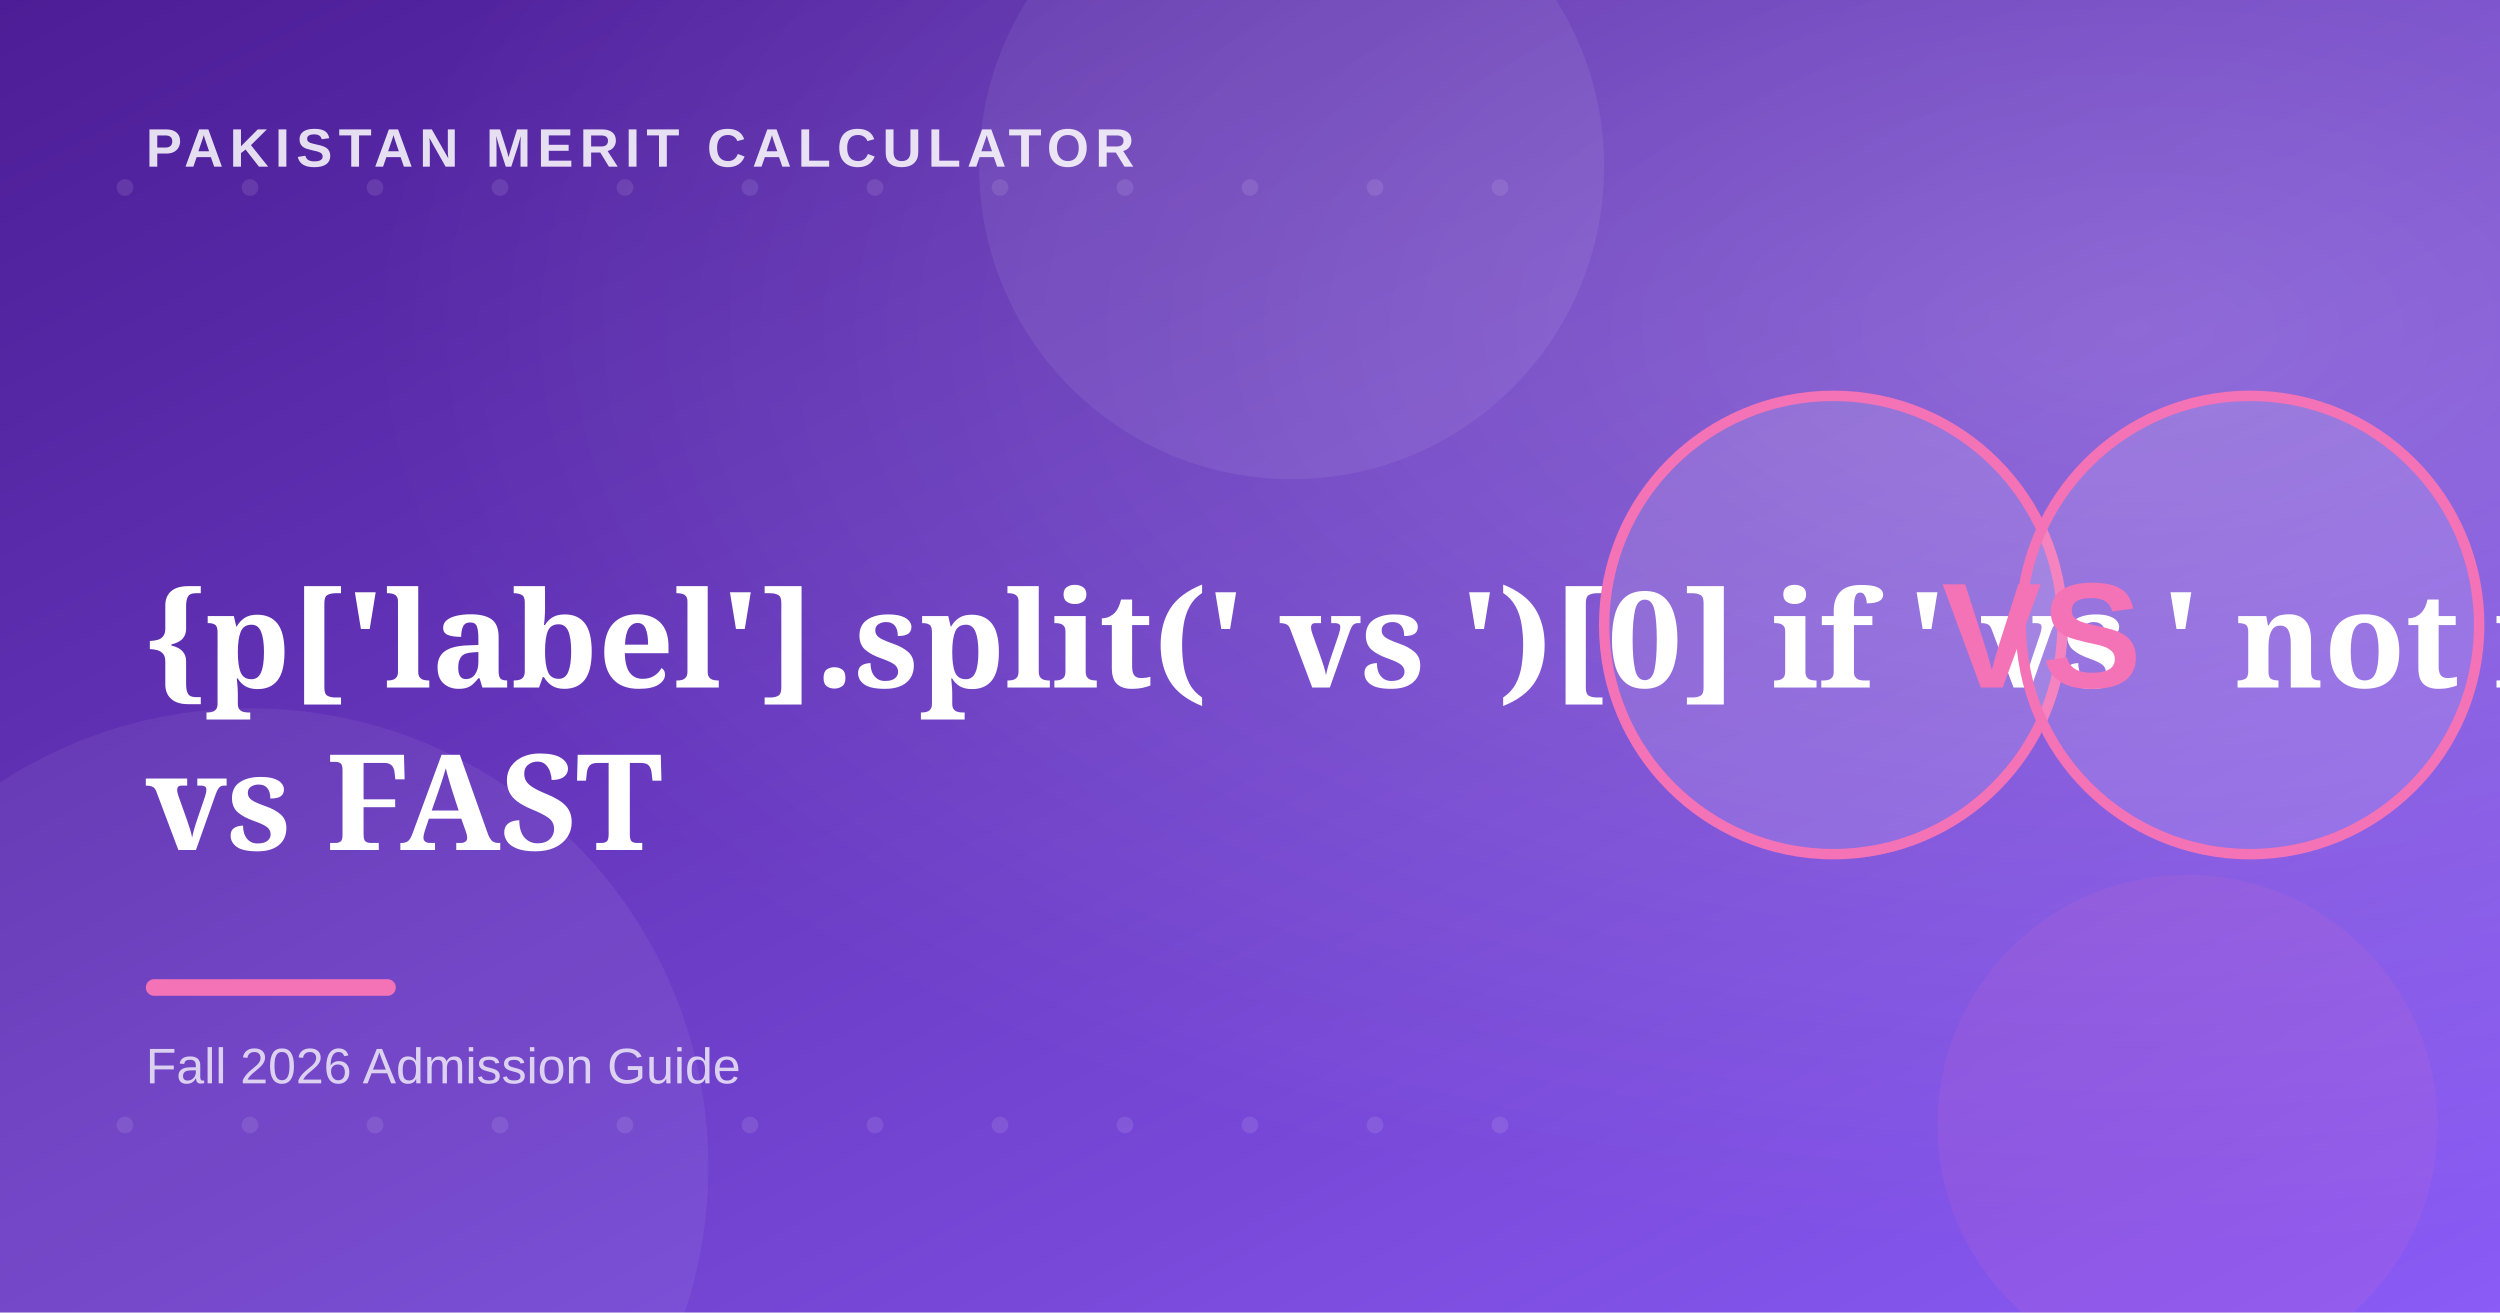
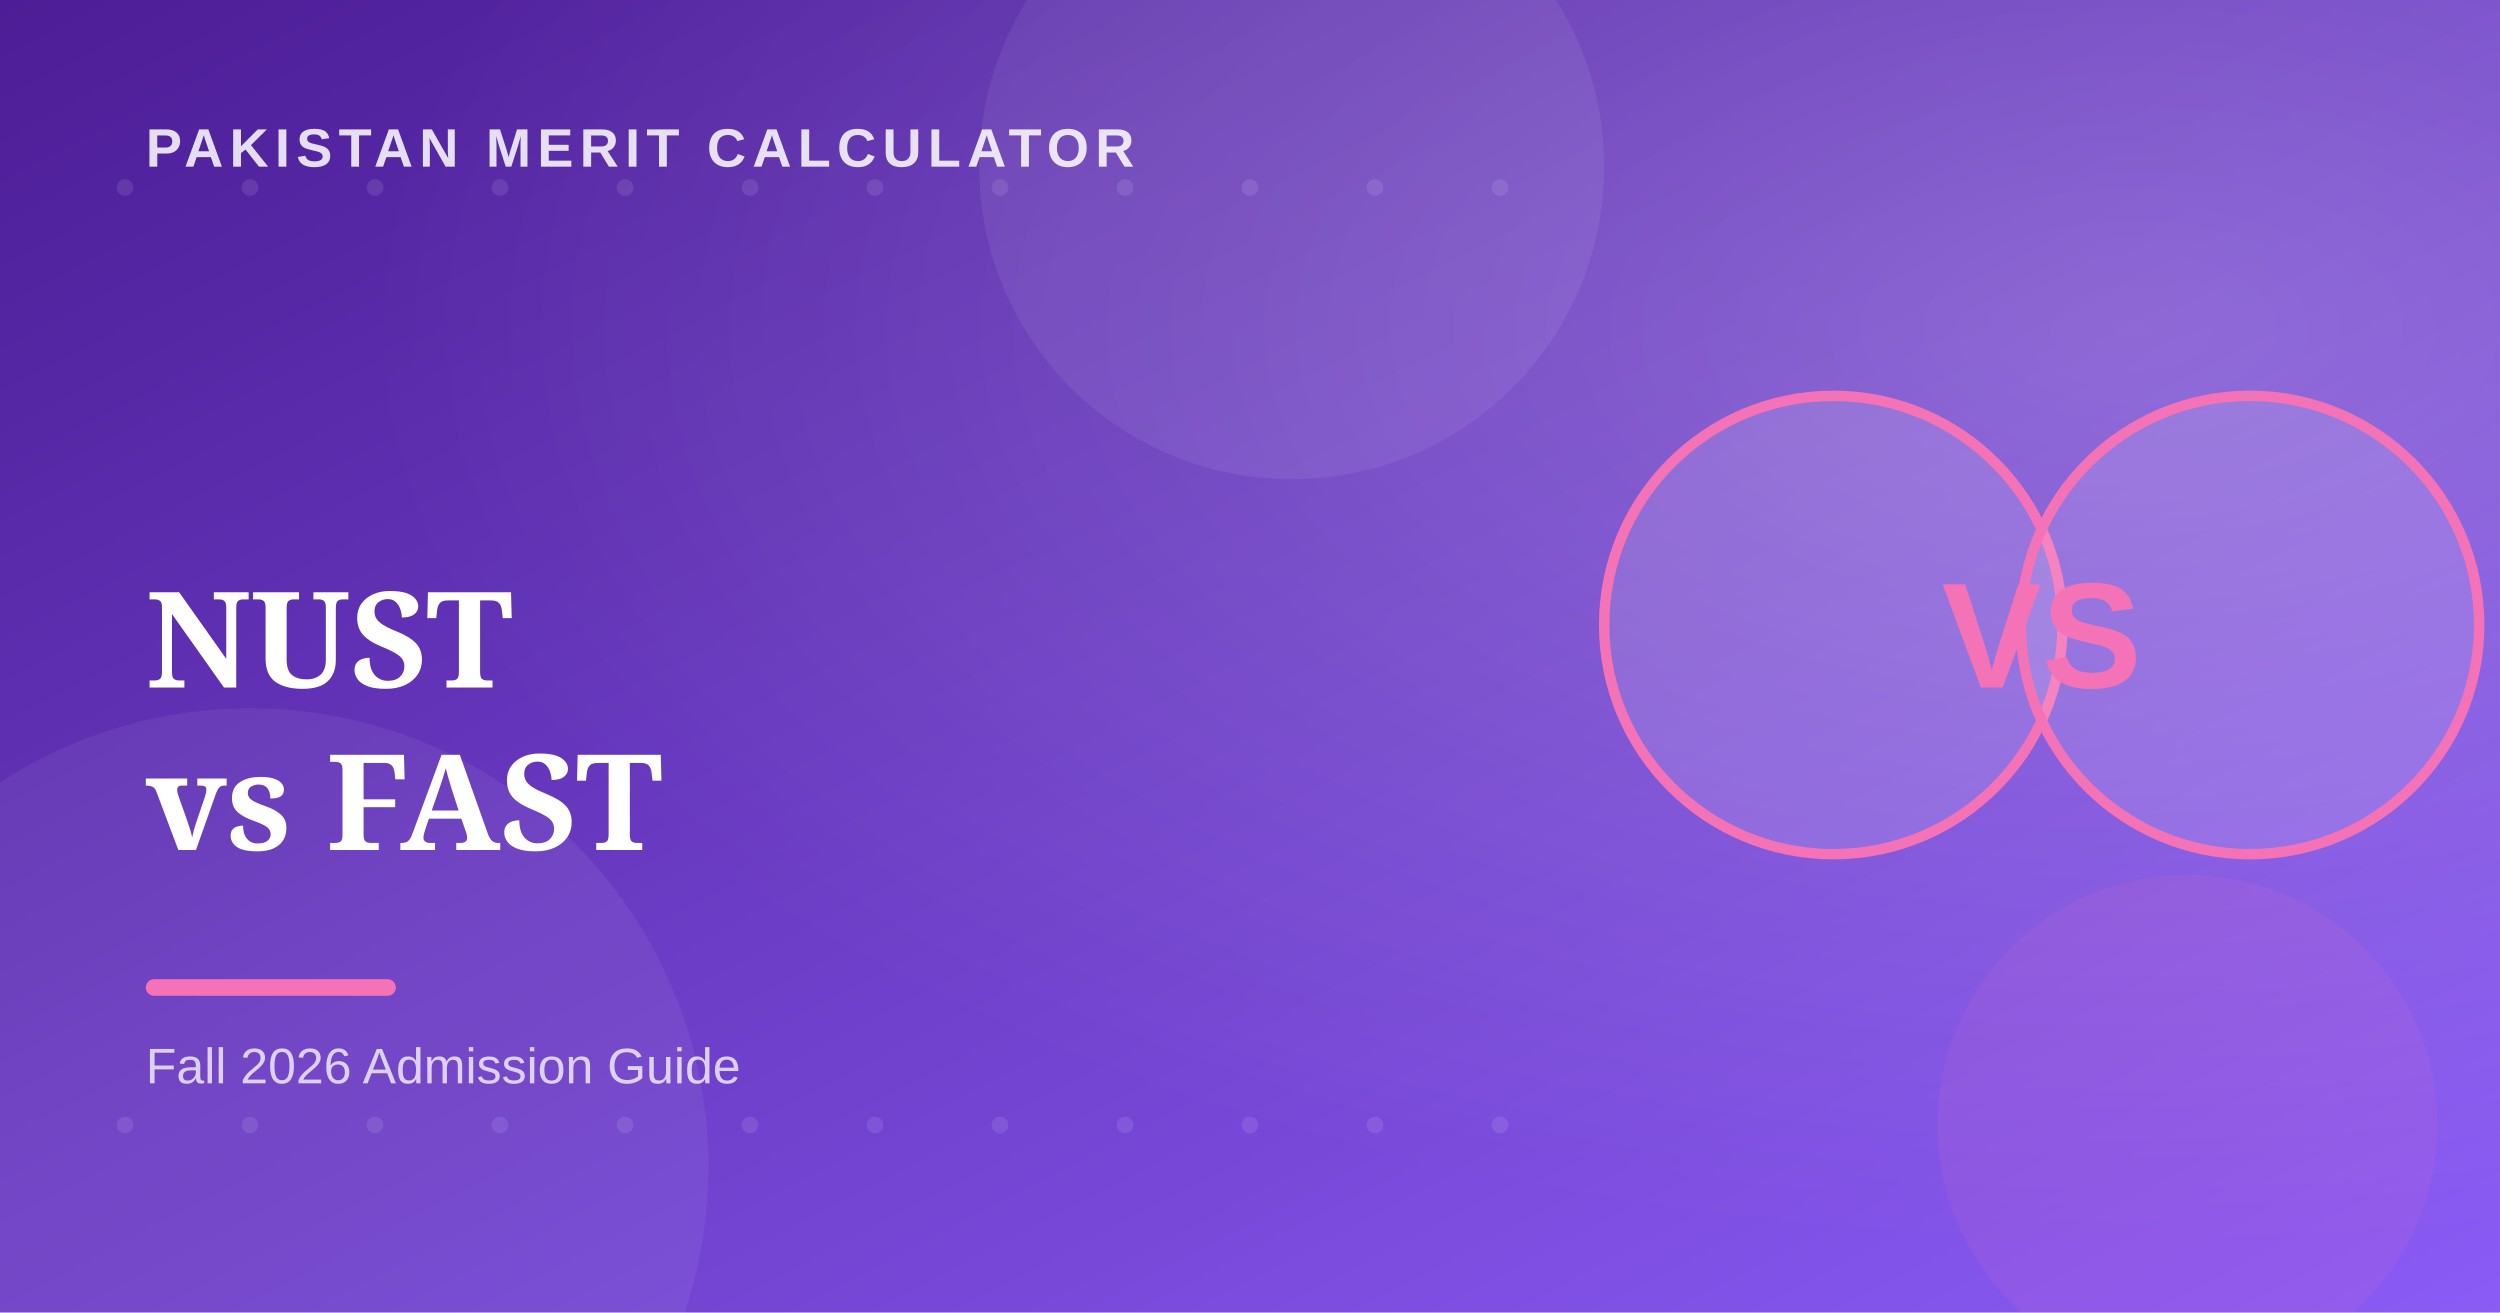
<svg xmlns="http://www.w3.org/2000/svg" width="1200" height="630" viewBox="0 0 1200 630">
  <defs>
    <linearGradient id="bg" x1="0" y1="0" x2="1" y2="1">
      <stop offset="0" stop-color="#4c1d95" />
      <stop offset="1" stop-color="#8b5cf6" />
    </linearGradient>
    <radialGradient id="glow" cx="0.85" cy="0.25" r="0.7">
      <stop offset="0" stop-color="#ffffff" stop-opacity="0.22" />
      <stop offset="1" stop-color="#ffffff" stop-opacity="0" />
    </radialGradient>
  </defs>
  <rect width="1200" height="630" fill="url(#bg)" />
  <rect width="1200" height="630" fill="url(#glow)" />
  <circle cx="120" cy="560" r="220" fill="#ffffff" opacity="0.06" />
  <circle cx="620" cy="80" r="150" fill="#ffffff" opacity="0.07" />
  <circle cx="1050" cy="540" r="120" fill="#f472b6" opacity="0.10" />
  <g fill="#ffffff" opacity="0.10">
    <circle cx="60" cy="90" r="4" />
    <circle cx="60" cy="540" r="4" />
    <circle cx="120" cy="90" r="4" />
    <circle cx="120" cy="540" r="4" />
    <circle cx="180" cy="90" r="4" />
    <circle cx="180" cy="540" r="4" />
    <circle cx="240" cy="90" r="4" />
    <circle cx="240" cy="540" r="4" />
    <circle cx="300" cy="90" r="4" />
    <circle cx="300" cy="540" r="4" />
    <circle cx="360" cy="90" r="4" />
    <circle cx="360" cy="540" r="4" />
    <circle cx="420" cy="90" r="4" />
    <circle cx="420" cy="540" r="4" />
    <circle cx="480" cy="90" r="4" />
    <circle cx="480" cy="540" r="4" />
    <circle cx="540" cy="90" r="4" />
    <circle cx="540" cy="540" r="4" />
    <circle cx="600" cy="90" r="4" />
    <circle cx="600" cy="540" r="4" />
    <circle cx="660" cy="90" r="4" />
    <circle cx="660" cy="540" r="4" />
    <circle cx="720" cy="90" r="4" />
    <circle cx="720" cy="540" r="4" />
  </g>
  <text x="70" y="80" font-family="Arial, sans-serif" font-size="26" font-weight="700" fill="#ffffff" opacity="0.85" letter-spacing="3">PAKISTAN MERIT CALCULATOR</text>
  <text x="70" y="330" font-family="Georgia, serif" font-size="64" font-weight="bold" fill="#ffffff">
-     <tspan x="70" dy="0">{p['label'].split(' vs ')[0] if ' vs ' not in p['label'] else p['label'].split(' vs ')[0]}</tspan>
+     <tspan x="70" dy="0">NUST</tspan>
    <tspan x="70" dy="78" font-size="64">vs FAST</tspan>
  </text>
  <rect x="70" y="470" width="120" height="8" rx="4" fill="#f472b6" />
  <text x="70" y="520" font-family="Arial, sans-serif" font-size="24" fill="#ffffff" opacity="0.75">Fall 2026 Admission Guide</text>
  <circle cx="880" cy="300" r="110" fill="rgba(255,255,255,0.12)" stroke="#f472b6" stroke-width="5" />
  <circle cx="1080" cy="300" r="110" fill="rgba(255,255,255,0.12)" stroke="#f472b6" stroke-width="5" />
  <text x="980" y="330" font-family="Arial, sans-serif" font-size="72" font-weight="900" fill="#f472b6" text-anchor="middle">VS</text>
</svg>
